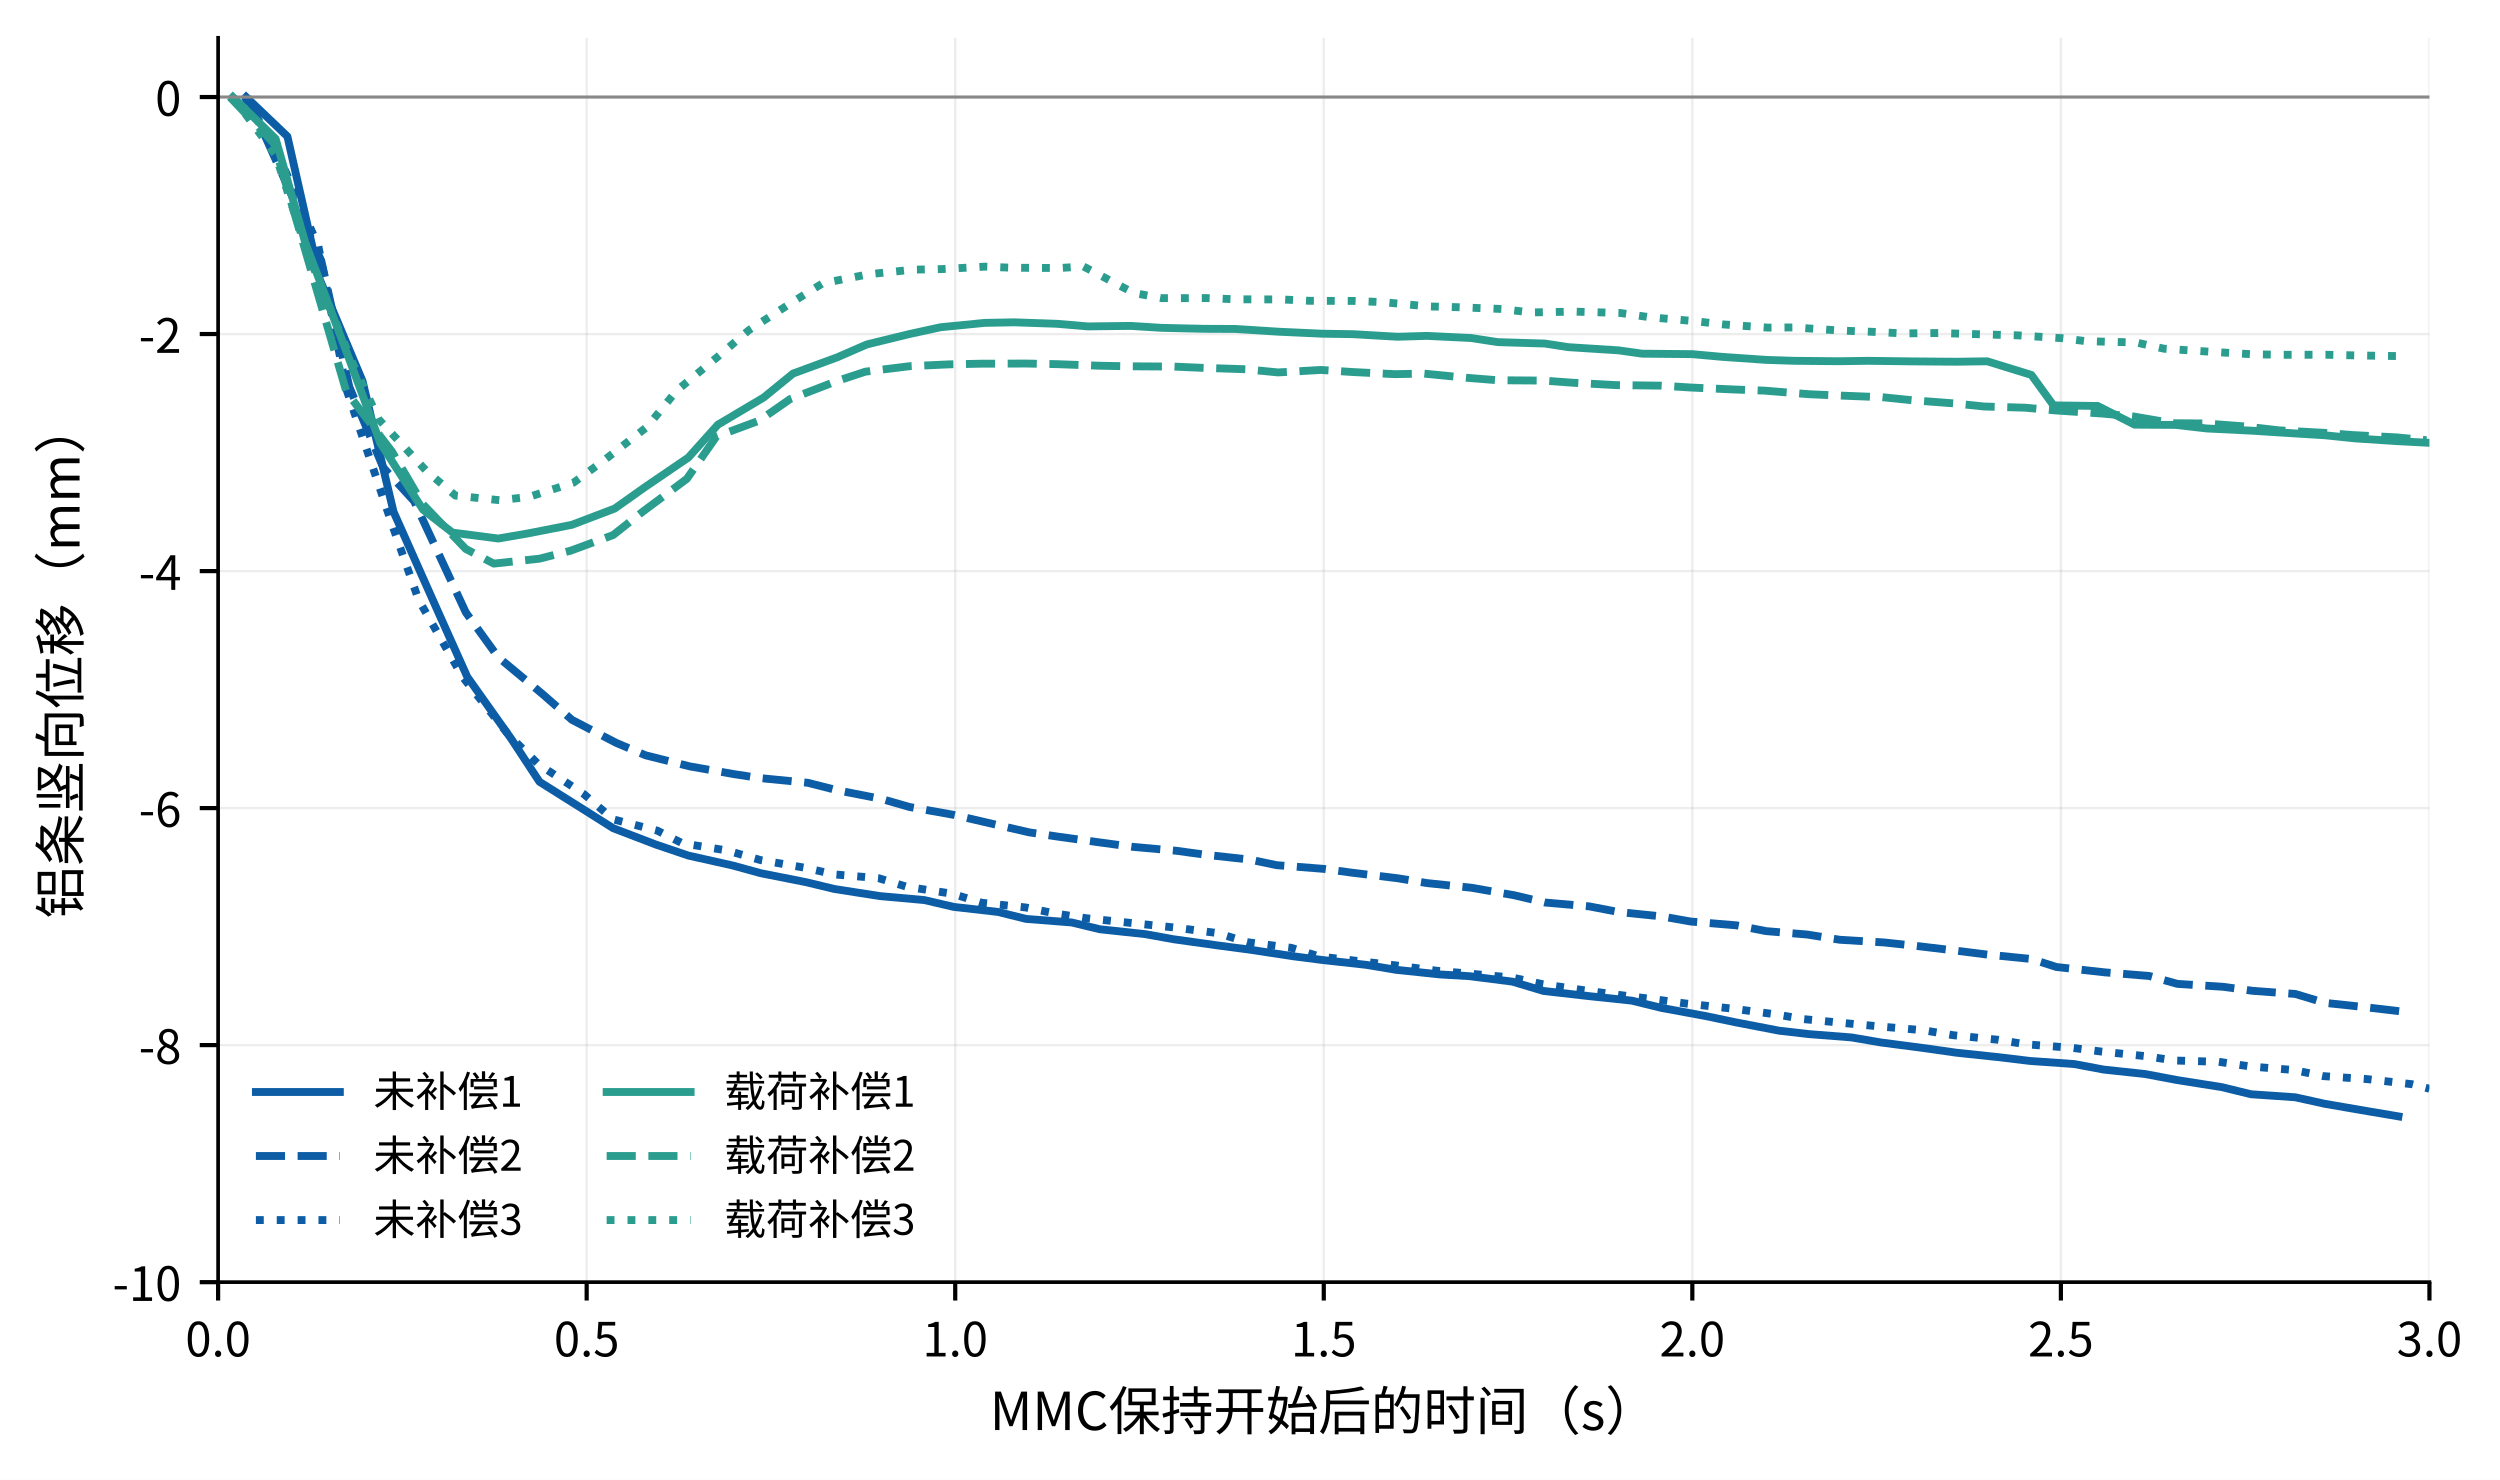
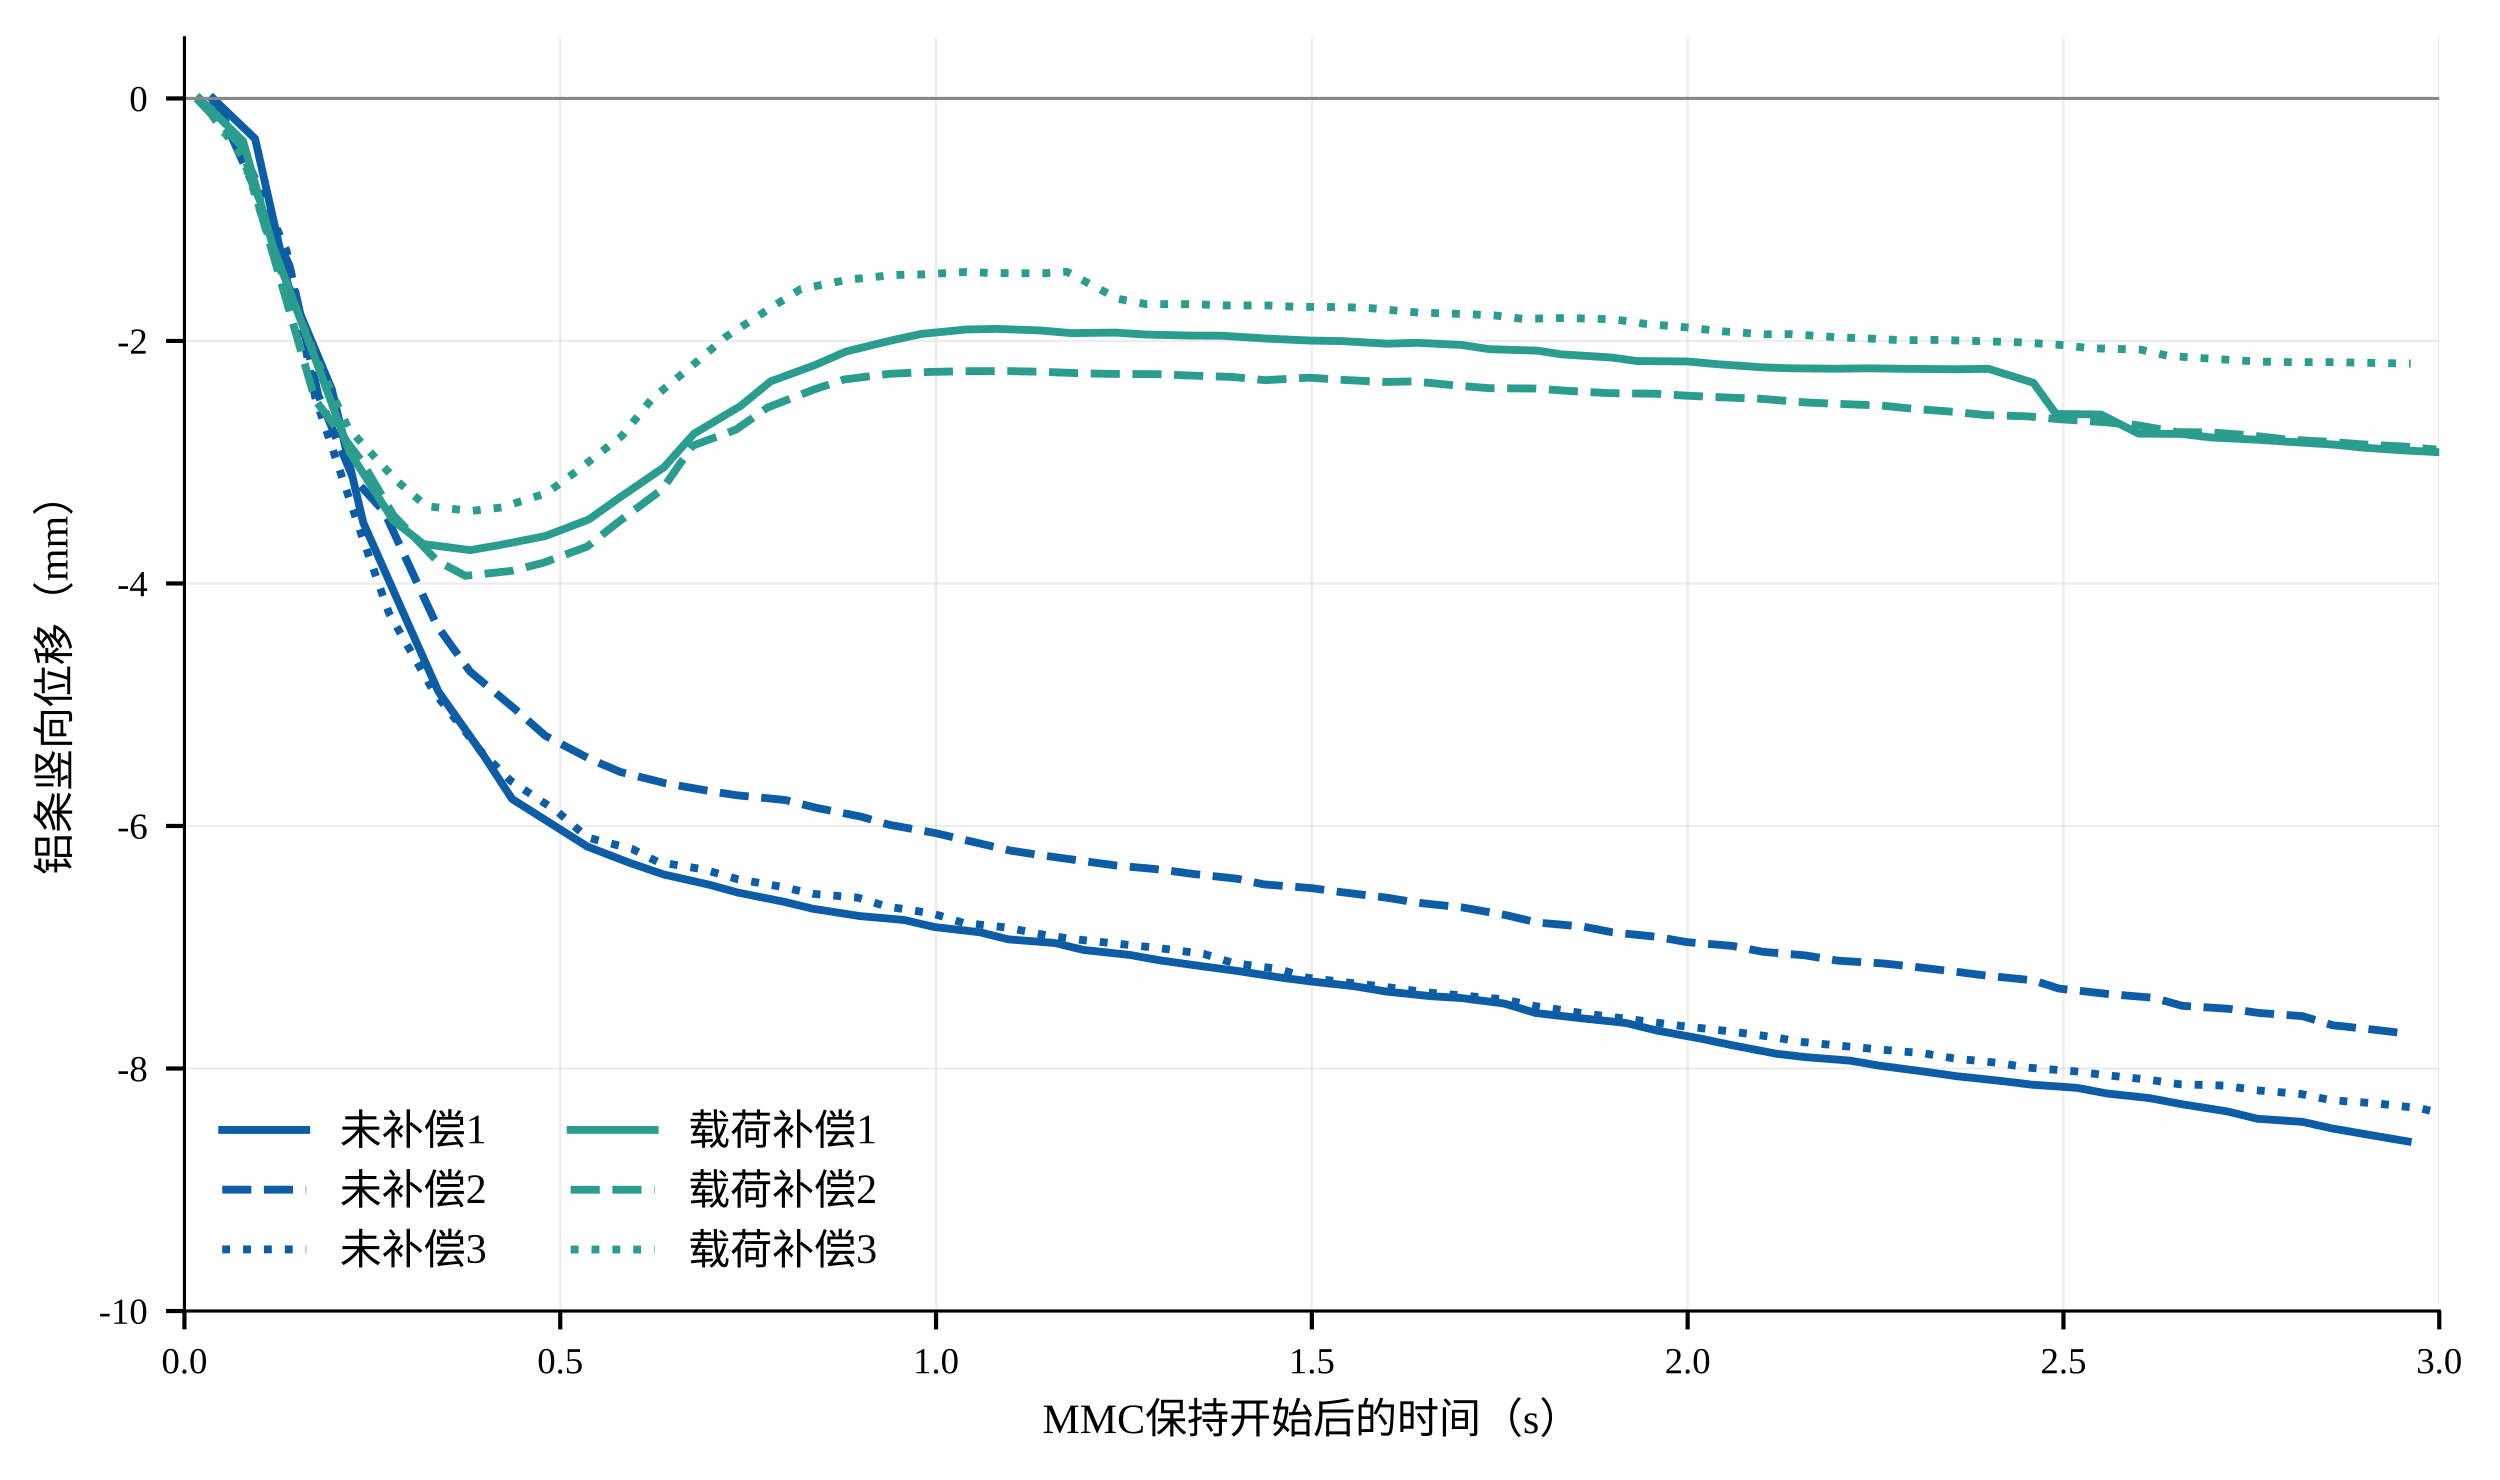
<svg xmlns="http://www.w3.org/2000/svg" xmlns:xlink="http://www.w3.org/1999/xlink" width="476.4pt" height="282pt" viewBox="0 0 476.4 282" version="1.1">
  <defs>
    <style type="text/css">*{stroke-linejoin: round; stroke-linecap: butt}</style>
  </defs>
  <g id="figure_1">
    <g id="patch_1">
      <path d="M 0 282  L 476.4 282  L 476.4 0  L 0 0  z " style="fill: #ffffff" />
    </g>
    <g id="axes_1">
      <g id="patch_2">
-         <path d="M 41.563 244.325  L 462.954 244.325  L 462.954 7.2  L 41.563 7.2  z " style="fill: #ffffff" />
+         <path d="M 35.146 249.827  L 464.825 249.827  L 464.825 7.2  L 35.146 7.2  z " style="fill: #ffffff" />
      </g>
      <g id="matplotlib.axis_1">
        <g id="xtick_1">
          <g id="line2d_1">
-             <path d="M 41.563 244.325  L 41.563 7.2  " clip-path="url(#p678fc7c399)" style="fill: none; stroke: #b0b0b0; stroke-opacity: 0.22; stroke-width: 0.45; stroke-linecap: square" />
+             <path d="M 35.146 249.827  L 35.146 7.2  " clip-path="url(#p9573240401)" style="fill: none; stroke: #b0b0b0; stroke-opacity: 0.22; stroke-width: 0.45; stroke-linecap: square" />
          </g>
          <g id="line2d_2">
            <defs>
-               <path id="m0cac6493a2" d="M 0 0  L 0 3.5  " style="stroke: #000000; stroke-width: 0.8" />
+               <path id="m68b092fdff" d="M 0 0  L 0 3.5  " style="stroke: #000000; stroke-width: 0.8" />
            </defs>
            <g>
-               <use xlink:href="#m0cac6493a2" x="41.563" y="244.325" style="stroke: #000000; stroke-width: 0.8" />
+               <use xlink:href="#m68b092fdff" x="35.146" y="249.827" style="stroke: #000000; stroke-width: 0.8" />
            </g>
          </g>
          <g id="text_1">
-             <text style="font-size: 9px; font-family: 'Noto Sans CJK JP'; text-anchor: middle" x="41.563" y="258.488" transform="rotate(-0 41.56328 258.488)">0.0</text>
+             <text style="font-size: 7px; font-family: 'Times New Roman', 'Noto Sans CJK JP'; text-anchor: middle" x="35.146" y="261.687" transform="rotate(-0 35.14578 261.6872)">0.0</text>
          </g>
        </g>
        <g id="xtick_2">
          <g id="line2d_3">
-             <path d="M 111.795 244.325  L 111.795 7.2  " clip-path="url(#p678fc7c399)" style="fill: none; stroke: #b0b0b0; stroke-opacity: 0.22; stroke-width: 0.45; stroke-linecap: square" />
+             <path d="M 106.759 249.827  L 106.759 7.2  " clip-path="url(#p9573240401)" style="fill: none; stroke: #b0b0b0; stroke-opacity: 0.22; stroke-width: 0.45; stroke-linecap: square" />
          </g>
          <g id="line2d_4">
            <g>
-               <use xlink:href="#m0cac6493a2" x="111.795" y="244.325" style="stroke: #000000; stroke-width: 0.8" />
+               <use xlink:href="#m68b092fdff" x="106.759" y="249.827" style="stroke: #000000; stroke-width: 0.8" />
            </g>
          </g>
          <g id="text_2">
-             <text style="font-size: 9px; font-family: 'Noto Sans CJK JP'; text-anchor: middle" x="111.795" y="258.488" transform="rotate(-0 111.795 258.488)">0.5</text>
+             <text style="font-size: 7px; font-family: 'Times New Roman', 'Noto Sans CJK JP'; text-anchor: middle" x="106.759" y="261.687" transform="rotate(-0 106.7589 261.6872)">0.5</text>
          </g>
        </g>
        <g id="xtick_3">
          <g id="line2d_5">
-             <path d="M 182.027 244.325  L 182.027 7.2  " clip-path="url(#p678fc7c399)" style="fill: none; stroke: #b0b0b0; stroke-opacity: 0.22; stroke-width: 0.45; stroke-linecap: square" />
+             <path d="M 178.372 249.827  L 178.372 7.2  " clip-path="url(#p9573240401)" style="fill: none; stroke: #b0b0b0; stroke-opacity: 0.22; stroke-width: 0.45; stroke-linecap: square" />
          </g>
          <g id="line2d_6">
            <g>
-               <use xlink:href="#m0cac6493a2" x="182.027" y="244.325" style="stroke: #000000; stroke-width: 0.8" />
+               <use xlink:href="#m68b092fdff" x="178.372" y="249.827" style="stroke: #000000; stroke-width: 0.8" />
            </g>
          </g>
          <g id="text_3">
-             <text style="font-size: 9px; font-family: 'Noto Sans CJK JP'; text-anchor: middle" x="182.027" y="258.488" transform="rotate(-0 182.0267 258.488)">1.0</text>
+             <text style="font-size: 7px; font-family: 'Times New Roman', 'Noto Sans CJK JP'; text-anchor: middle" x="178.372" y="261.687" transform="rotate(-0 178.372 261.6872)">1.0</text>
          </g>
        </g>
        <g id="xtick_4">
          <g id="line2d_7">
-             <path d="M 252.258 244.325  L 252.258 7.2  " clip-path="url(#p678fc7c399)" style="fill: none; stroke: #b0b0b0; stroke-opacity: 0.22; stroke-width: 0.45; stroke-linecap: square" />
+             <path d="M 249.985 249.827  L 249.985 7.2  " clip-path="url(#p9573240401)" style="fill: none; stroke: #b0b0b0; stroke-opacity: 0.22; stroke-width: 0.45; stroke-linecap: square" />
          </g>
          <g id="line2d_8">
            <g>
-               <use xlink:href="#m0cac6493a2" x="252.258" y="244.325" style="stroke: #000000; stroke-width: 0.8" />
+               <use xlink:href="#m68b092fdff" x="249.985" y="249.827" style="stroke: #000000; stroke-width: 0.8" />
            </g>
          </g>
          <g id="text_4">
-             <text style="font-size: 9px; font-family: 'Noto Sans CJK JP'; text-anchor: middle" x="252.258" y="258.488" transform="rotate(-0 252.2585 258.488)">1.5</text>
+             <text style="font-size: 7px; font-family: 'Times New Roman', 'Noto Sans CJK JP'; text-anchor: middle" x="249.985" y="261.687" transform="rotate(-0 249.9852 261.6872)">1.5</text>
          </g>
        </g>
        <g id="xtick_5">
          <g id="line2d_9">
-             <path d="M 322.49 244.325  L 322.49 7.2  " clip-path="url(#p678fc7c399)" style="fill: none; stroke: #b0b0b0; stroke-opacity: 0.22; stroke-width: 0.45; stroke-linecap: square" />
+             <path d="M 321.598 249.827  L 321.598 7.2  " clip-path="url(#p9573240401)" style="fill: none; stroke: #b0b0b0; stroke-opacity: 0.22; stroke-width: 0.45; stroke-linecap: square" />
          </g>
          <g id="line2d_10">
            <g>
-               <use xlink:href="#m0cac6493a2" x="322.49" y="244.325" style="stroke: #000000; stroke-width: 0.8" />
+               <use xlink:href="#m68b092fdff" x="321.598" y="249.827" style="stroke: #000000; stroke-width: 0.8" />
            </g>
          </g>
          <g id="text_5">
-             <text style="font-size: 9px; font-family: 'Noto Sans CJK JP'; text-anchor: middle" x="322.49" y="258.488" transform="rotate(-0 322.4902 258.488)">2.0</text>
+             <text style="font-size: 7px; font-family: 'Times New Roman', 'Noto Sans CJK JP'; text-anchor: middle" x="321.598" y="261.687" transform="rotate(-0 321.5983 261.6872)">2.0</text>
          </g>
        </g>
        <g id="xtick_6">
          <g id="line2d_11">
-             <path d="M 392.722 244.325  L 392.722 7.2  " clip-path="url(#p678fc7c399)" style="fill: none; stroke: #b0b0b0; stroke-opacity: 0.22; stroke-width: 0.45; stroke-linecap: square" />
+             <path d="M 393.211 249.827  L 393.211 7.2  " clip-path="url(#p9573240401)" style="fill: none; stroke: #b0b0b0; stroke-opacity: 0.22; stroke-width: 0.45; stroke-linecap: square" />
          </g>
          <g id="line2d_12">
            <g>
-               <use xlink:href="#m0cac6493a2" x="392.722" y="244.325" style="stroke: #000000; stroke-width: 0.8" />
+               <use xlink:href="#m68b092fdff" x="393.211" y="249.827" style="stroke: #000000; stroke-width: 0.8" />
            </g>
          </g>
          <g id="text_6">
-             <text style="font-size: 9px; font-family: 'Noto Sans CJK JP'; text-anchor: middle" x="392.722" y="258.488" transform="rotate(-0 392.7219 258.488)">2.5</text>
+             <text style="font-size: 7px; font-family: 'Times New Roman', 'Noto Sans CJK JP'; text-anchor: middle" x="393.211" y="261.687" transform="rotate(-0 393.2114 261.6872)">2.5</text>
          </g>
        </g>
        <g id="xtick_7">
          <g id="line2d_13">
-             <path d="M 462.954 244.325  L 462.954 7.2  " clip-path="url(#p678fc7c399)" style="fill: none; stroke: #b0b0b0; stroke-opacity: 0.22; stroke-width: 0.45; stroke-linecap: square" />
+             <path d="M 464.825 249.827  L 464.825 7.2  " clip-path="url(#p9573240401)" style="fill: none; stroke: #b0b0b0; stroke-opacity: 0.22; stroke-width: 0.45; stroke-linecap: square" />
          </g>
          <g id="line2d_14">
            <g>
-               <use xlink:href="#m0cac6493a2" x="462.954" y="244.325" style="stroke: #000000; stroke-width: 0.8" />
+               <use xlink:href="#m68b092fdff" x="464.825" y="249.827" style="stroke: #000000; stroke-width: 0.8" />
            </g>
          </g>
          <g id="text_7">
-             <text style="font-size: 9px; font-family: 'Noto Sans CJK JP'; text-anchor: middle" x="462.954" y="258.488" transform="rotate(-0 462.9537 258.488)">3.0</text>
+             <text style="font-size: 7px; font-family: 'Times New Roman', 'Noto Sans CJK JP'; text-anchor: middle" x="464.825" y="261.687" transform="rotate(-0 464.8245 261.6872)">3.0</text>
          </g>
        </g>
        <g id="text_8">
-           <text style="font-size: 10px; font-family: 'Noto Sans CJK JP'; text-anchor: middle" x="252.258" y="272.509" transform="rotate(-0 252.2585 272.5089)">MMC保持开始后的时间（s）</text>
+           <text style="font-size: 8px; font-family: 'Times New Roman', 'Noto Sans CJK JP'; text-anchor: middle" x="249.985" y="273.088" transform="rotate(-0 249.9852 273.0883)">MMC保持开始后的时间（s）</text>
        </g>
      </g>
      <g id="matplotlib.axis_2">
        <g id="ytick_1">
          <g id="line2d_15">
-             <path d="M 41.563 244.325  L 462.954 244.325  " clip-path="url(#p678fc7c399)" style="fill: none; stroke: #b0b0b0; stroke-opacity: 0.22; stroke-width: 0.45; stroke-linecap: square" />
+             <path d="M 35.146 249.827  L 464.825 249.827  " clip-path="url(#p9573240401)" style="fill: none; stroke: #b0b0b0; stroke-opacity: 0.22; stroke-width: 0.45; stroke-linecap: square" />
          </g>
          <g id="line2d_16">
            <defs>
-               <path id="mdfb0f45da5" d="M 0 0  L -3.5 0  " style="stroke: #000000; stroke-width: 0.8" />
+               <path id="md20b800d5e" d="M 0 0  L -3.5 0  " style="stroke: #000000; stroke-width: 0.8" />
            </defs>
            <g>
-               <use xlink:href="#mdfb0f45da5" x="41.563" y="244.325" style="stroke: #000000; stroke-width: 0.8" />
+               <use xlink:href="#md20b800d5e" x="35.146" y="249.827" style="stroke: #000000; stroke-width: 0.8" />
            </g>
          </g>
          <g id="text_9">
-             <text style="font-size: 9px; font-family: 'Noto Sans CJK JP'; text-anchor: end" x="34.563" y="247.906" transform="rotate(-0 34.56328 247.9062)">-10</text>
+             <text style="font-size: 7px; font-family: 'Times New Roman', 'Noto Sans CJK JP'; text-anchor: end" x="28.146" y="252.257" transform="rotate(-0 28.14578 252.2569)">-10</text>
          </g>
        </g>
        <g id="ytick_2">
          <g id="line2d_17">
-             <path d="M 41.563 199.158  L 462.954 199.158  " clip-path="url(#p678fc7c399)" style="fill: none; stroke: #b0b0b0; stroke-opacity: 0.22; stroke-width: 0.45; stroke-linecap: square" />
+             <path d="M 35.146 203.612  L 464.825 203.612  " clip-path="url(#p9573240401)" style="fill: none; stroke: #b0b0b0; stroke-opacity: 0.22; stroke-width: 0.45; stroke-linecap: square" />
          </g>
          <g id="line2d_18">
            <g>
-               <use xlink:href="#mdfb0f45da5" x="41.563" y="199.158" style="stroke: #000000; stroke-width: 0.8" />
+               <use xlink:href="#md20b800d5e" x="35.146" y="203.612" style="stroke: #000000; stroke-width: 0.8" />
            </g>
          </g>
          <g id="text_10">
-             <text style="font-size: 9px; font-family: 'Noto Sans CJK JP'; text-anchor: end" x="34.563" y="202.74" transform="rotate(-0 34.56328 202.7397)">-8</text>
+             <text style="font-size: 7px; font-family: 'Times New Roman', 'Noto Sans CJK JP'; text-anchor: end" x="28.146" y="206.042" transform="rotate(-0 28.14578 206.0423)">-8</text>
          </g>
        </g>
        <g id="ytick_3">
          <g id="line2d_19">
-             <path d="M 41.563 153.991  L 462.954 153.991  " clip-path="url(#p678fc7c399)" style="fill: none; stroke: #b0b0b0; stroke-opacity: 0.22; stroke-width: 0.45; stroke-linecap: square" />
+             <path d="M 35.146 157.397  L 464.825 157.397  " clip-path="url(#p9573240401)" style="fill: none; stroke: #b0b0b0; stroke-opacity: 0.22; stroke-width: 0.45; stroke-linecap: square" />
          </g>
          <g id="line2d_20">
            <g>
-               <use xlink:href="#mdfb0f45da5" x="41.563" y="153.991" style="stroke: #000000; stroke-width: 0.8" />
+               <use xlink:href="#md20b800d5e" x="35.146" y="157.397" style="stroke: #000000; stroke-width: 0.8" />
            </g>
          </g>
          <g id="text_11">
-             <text style="font-size: 9px; font-family: 'Noto Sans CJK JP'; text-anchor: end" x="34.563" y="157.573" transform="rotate(-0 34.56328 157.5731)">-6</text>
+             <text style="font-size: 7px; font-family: 'Times New Roman', 'Noto Sans CJK JP'; text-anchor: end" x="28.146" y="159.828" transform="rotate(-0 28.14578 159.8277)">-6</text>
          </g>
        </g>
        <g id="ytick_4">
          <g id="line2d_21">
-             <path d="M 41.563 108.825  L 462.954 108.825  " clip-path="url(#p678fc7c399)" style="fill: none; stroke: #b0b0b0; stroke-opacity: 0.22; stroke-width: 0.45; stroke-linecap: square" />
+             <path d="M 35.146 111.183  L 464.825 111.183  " clip-path="url(#p9573240401)" style="fill: none; stroke: #b0b0b0; stroke-opacity: 0.22; stroke-width: 0.45; stroke-linecap: square" />
          </g>
          <g id="line2d_22">
            <g>
-               <use xlink:href="#mdfb0f45da5" x="41.563" y="108.825" style="stroke: #000000; stroke-width: 0.8" />
+               <use xlink:href="#md20b800d5e" x="35.146" y="111.183" style="stroke: #000000; stroke-width: 0.8" />
            </g>
          </g>
          <g id="text_12">
-             <text style="font-size: 9px; font-family: 'Noto Sans CJK JP'; text-anchor: end" x="34.563" y="112.407" transform="rotate(-0 34.56328 112.4065)">-4</text>
+             <text style="font-size: 7px; font-family: 'Times New Roman', 'Noto Sans CJK JP'; text-anchor: end" x="28.146" y="113.613" transform="rotate(-0 28.14578 113.6131)">-4</text>
          </g>
        </g>
        <g id="ytick_5">
          <g id="line2d_23">
-             <path d="M 41.563 63.658  L 462.954 63.658  " clip-path="url(#p678fc7c399)" style="fill: none; stroke: #b0b0b0; stroke-opacity: 0.22; stroke-width: 0.45; stroke-linecap: square" />
+             <path d="M 35.146 64.968  L 464.825 64.968  " clip-path="url(#p9573240401)" style="fill: none; stroke: #b0b0b0; stroke-opacity: 0.22; stroke-width: 0.45; stroke-linecap: square" />
          </g>
          <g id="line2d_24">
            <g>
-               <use xlink:href="#mdfb0f45da5" x="41.563" y="63.658" style="stroke: #000000; stroke-width: 0.8" />
+               <use xlink:href="#md20b800d5e" x="35.146" y="64.968" style="stroke: #000000; stroke-width: 0.8" />
            </g>
          </g>
          <g id="text_13">
-             <text style="font-size: 9px; font-family: 'Noto Sans CJK JP'; text-anchor: end" x="34.563" y="67.24" transform="rotate(-0 34.56328 67.23994)">-2</text>
+             <text style="font-size: 7px; font-family: 'Times New Roman', 'Noto Sans CJK JP'; text-anchor: end" x="28.146" y="67.399" transform="rotate(-0 28.14578 67.39854)">-2</text>
          </g>
        </g>
        <g id="ytick_6">
          <g id="line2d_25">
-             <path d="M 41.563 18.492  L 462.954 18.492  " clip-path="url(#p678fc7c399)" style="fill: none; stroke: #b0b0b0; stroke-opacity: 0.22; stroke-width: 0.45; stroke-linecap: square" />
+             <path d="M 35.146 18.754  L 464.825 18.754  " clip-path="url(#p9573240401)" style="fill: none; stroke: #b0b0b0; stroke-opacity: 0.22; stroke-width: 0.45; stroke-linecap: square" />
          </g>
          <g id="line2d_26">
            <g>
-               <use xlink:href="#mdfb0f45da5" x="41.563" y="18.492" style="stroke: #000000; stroke-width: 0.8" />
+               <use xlink:href="#md20b800d5e" x="35.146" y="18.754" style="stroke: #000000; stroke-width: 0.8" />
            </g>
          </g>
          <g id="text_14">
-             <text style="font-size: 9px; font-family: 'Noto Sans CJK JP'; text-anchor: end" x="34.563" y="22.073" transform="rotate(-0 34.56328 22.07336)">0</text>
+             <text style="font-size: 7px; font-family: 'Times New Roman', 'Noto Sans CJK JP'; text-anchor: end" x="28.146" y="21.184" transform="rotate(-0 28.14578 21.18396)">0</text>
          </g>
        </g>
        <g id="text_15">
-           <text style="font-size: 10px; font-family: 'Noto Sans CJK JP'; text-anchor: middle" x="15.159" y="125.762" transform="rotate(-90 15.15938 125.7623)">铝条竖向位移（mm）</text>
+           <text style="font-size: 8px; font-family: 'Times New Roman', 'Noto Sans CJK JP'; text-anchor: middle" x="13.104" y="128.513" transform="rotate(-90 13.10375 128.5133)">铝条竖向位移（mm）</text>
        </g>
      </g>
      <g id="line2d_27">
-         <path d="M 46.901 18.492  L 54.767 25.998  L 60.947 53.28  L 69.094 72.643  L 74.994 97.528  L 83.421 116.449  L 89.04 128.979  L 97.468 140.856  L 102.805 148.979  L 111.233 154.28  L 116.852 157.829  L 124.999 160.946  L 131.179 163.04  L 139.607 164.926  L 144.944 166.393  L 153.653 168.119  L 158.991 169.407  L 167.699 170.763  L 176.127 171.515  L 181.746 172.82  L 190.174 173.78  L 195.511 175.105  L 204.22 175.788  L 209.558 177.076  L 218.266 178.014  L 223.604 178.98  L 232.313 180.2  L 237.931 180.936  L 246.359 182.218  L 251.978 182.937  L 260.405 183.867  L 266.024 184.808  L 274.452 185.692  L 280.07 186.025  L 288.217 187.064  L 294.117 188.834  L 302.544 189.794  L 310.972 190.686  L 316.591 192.065  L 325.019 193.615  L 330.637 194.794  L 339.065 196.415  L 344.683 197.058  L 352.83 197.695  L 358.449 198.654  L 367.158 199.799  L 372.776 200.6  L 380.642 201.432  L 386.822 202.173  L 395.25 202.763  L 400.869 203.817  L 408.735 204.663  L 414.915 205.826  L 423.343 207.156  L 428.962 208.523  L 437.389 209.099  L 443.008 210.34  L 451.155 211.745  L 457.054 212.738  " clip-path="url(#p678fc7c399)" style="fill: none; stroke: #0c5da5; stroke-width: 1.5; stroke-linecap: square" />
+         <path d="M 40.588 18.754  L 48.609 26.434  L 54.911 54.349  L 63.218 74.161  L 69.234 99.624  L 77.827 118.984  L 83.556 131.805  L 92.15 143.957  L 97.592 152.268  L 106.186 157.693  L 111.915 161.324  L 120.222 164.513  L 126.524 166.656  L 135.118 168.586  L 140.56 170.087  L 149.44 171.853  L 154.883 173.171  L 163.763 174.559  L 172.357 175.327  L 178.086 176.663  L 186.679 177.645  L 192.122 179.001  L 201.002 179.7  L 206.444 181.017  L 215.324 181.978  L 220.767 182.966  L 229.647 184.214  L 235.376 184.967  L 243.97 186.279  L 249.699 187.015  L 258.292 187.966  L 264.021 188.929  L 272.615 189.833  L 278.344 190.174  L 286.651 191.238  L 292.667 193.048  L 301.26 194.031  L 309.854 194.944  L 315.583 196.355  L 324.176 197.941  L 329.905 199.147  L 338.499 200.805  L 344.228 201.463  L 352.535 202.115  L 358.264 203.097  L 367.144 204.268  L 372.873 205.088  L 380.894 205.939  L 387.196 206.697  L 395.789 207.301  L 401.519 208.379  L 409.539 209.244  L 415.841 210.434  L 424.435 211.795  L 430.164 213.194  L 438.757 213.784  L 444.486 215.053  L 452.794 216.491  L 458.809 217.507  " clip-path="url(#p9573240401)" style="fill: none; stroke: #0c5da5; stroke-width: 1.5; stroke-linecap: square" />
      </g>
      <g id="line2d_28">
-         <path d="M 47.182 18.492  L 52.8 31.04  L 61.228 49.699  L 66.566 73.733  L 73.027 89.092  L 78.927 95.518  L 88.759 116.689  L 94.939 125.238  L 103.367 132.249  L 108.986 137.176  L 117.414 141.558  L 123.032 143.933  L 131.46 146.047  L 139.888 147.52  L 144.663 148.256  L 153.934 149.169  L 159.553 150.595  L 167.98 152.248  L 173.318 153.782  L 181.746 155.281  L 187.645 156.655  L 196.073 158.604  L 201.692 159.443  L 210.119 160.606  L 215.738 161.363  L 224.166 162.123  L 229.784 162.892  L 238.212 163.809  L 243.269 164.867  L 252.258 165.574  L 257.596 166.296  L 266.305 167.354  L 271.923 168.279  L 280.351 169.164  L 288.498 170.59  L 294.398 171.982  L 302.825 172.714  L 308.444 173.797  L 316.591 174.624  L 322.209 175.611  L 330.918 176.335  L 336.537 177.432  L 344.403 178.086  L 350.583 179.08  L 359.011 179.592  L 364.629 180.189  L 372.776 181.165  L 378.676 181.905  L 387.103 182.743  L 391.879 184.274  L 401.15 185.299  L 409.578 185.987  L 414.915 187.486  L 423.624 188.042  L 429.242 188.81  L 437.389 189.408  L 443.008 191.102  L 450.593 191.915  L 457.335 192.712  " clip-path="url(#p678fc7c399)" style="fill: none; stroke-dasharray: 5.55,2.4; stroke-dashoffset: 0; stroke: #0c5da5; stroke-width: 1.5" />
+         <path d="M 40.875 18.754  L 46.604 31.593  L 55.197 50.685  L 60.64 75.276  L 67.228 90.992  L 73.244 97.567  L 83.27 119.229  L 89.572 127.977  L 98.165 135.15  L 103.894 140.192  L 112.488 144.676  L 118.217 147.105  L 126.811 149.269  L 135.404 150.776  L 140.274 151.529  L 149.727 152.463  L 155.456 153.922  L 164.049 155.613  L 169.492 157.183  L 178.086 158.717  L 184.101 160.123  L 192.695 162.117  L 198.424 162.975  L 207.017 164.165  L 212.746 164.941  L 221.34 165.718  L 227.069 166.505  L 235.663 167.443  L 240.819 168.526  L 249.985 169.249  L 255.428 169.987  L 264.308 171.07  L 270.037 172.016  L 278.63 172.922  L 286.938 174.382  L 292.953 175.806  L 301.547 176.555  L 307.276 177.663  L 315.583 178.508  L 321.312 179.518  L 330.192 180.26  L 335.921 181.382  L 343.942 182.051  L 350.244 183.068  L 358.837 183.592  L 364.566 184.203  L 372.873 185.201  L 378.889 185.959  L 387.482 186.817  L 392.352 188.383  L 401.805 189.431  L 410.399 190.135  L 415.841 191.669  L 424.721 192.239  L 430.45 193.024  L 438.757 193.635  L 444.486 195.369  L 452.221 196.201  L 459.095 197.017  " clip-path="url(#p9573240401)" style="fill: none; stroke-dasharray: 5.55,2.4; stroke-dashoffset: 0; stroke: #0c5da5; stroke-width: 1.5" />
      </g>
      <g id="line2d_29">
-         <path d="M 46.62 18.492  L 52.239 27.716  L 60.666 46.902  L 66.004 74.152  L 74.713 99.949  L 79.769 114.302  L 88.197 129.062  L 96.906 140.024  L 102.524 145.57  L 111.233 151.302  L 116.852 156.141  L 125.28 158.293  L 130.055 160.712  L 138.483 162.054  L 144.944 163.902  L 153.372 165.356  L 158.991 166.627  L 167.419 167.345  L 172.756 168.974  L 181.465 170.315  L 187.083 172.032  L 195.511 172.934  L 201.13 174.08  L 207.029 174.983  L 217.985 176.136  L 223.604 176.723  L 232.032 177.81  L 237.65 179.54  L 246.078 180.625  L 251.416 182.265  L 259.843 183.254  L 265.743 183.935  L 273.89 184.999  L 279.789 185.513  L 288.217 186.293  L 293.836 187.522  L 302.263 188.763  L 307.32 189.444  L 316.31 190.561  L 321.086 191.211  L 330.356 192.232  L 338.503 193.313  L 343.56 194.189  L 352.268 195.039  L 358.449 195.622  L 366.596 196.331  L 372.214 197.271  L 380.642 198.13  L 385.98 198.994  L 394.969 199.689  L 400.307 200.369  L 408.735 201.249  L 414.353 202.09  L 422.781 202.335  L 428.681 203.212  L 437.108 203.904  L 442.727 205.066  L 451.155 205.644  L 459.583 206.602  L 462.954 207.475  " clip-path="url(#p678fc7c399)" style="fill: none; stroke-dasharray: 1.5,2.475; stroke-dashoffset: 0; stroke: #0c5da5; stroke-width: 1.5" />
+         <path d="M 40.302 18.754  L 46.031 28.192  L 54.625 47.823  L 60.067 75.705  L 68.947 102.101  L 74.103 116.787  L 82.697 131.89  L 91.577 143.106  L 97.306 148.78  L 106.186 154.645  L 111.915 159.597  L 120.509 161.799  L 125.378 164.274  L 133.972 165.647  L 140.56 167.537  L 149.154 169.026  L 154.883 170.326  L 163.476 171.061  L 168.919 172.728  L 177.799 174.1  L 183.528 175.857  L 192.122 176.78  L 197.851 177.952  L 203.866 178.876  L 215.038 180.055  L 220.767 180.657  L 229.361 181.768  L 235.09 183.539  L 243.683 184.649  L 249.126 186.327  L 257.719 187.339  L 263.735 188.036  L 272.042 189.125  L 278.057 189.651  L 286.651 190.448  L 292.38 191.706  L 300.974 192.976  L 306.13 193.673  L 315.296 194.816  L 320.166 195.481  L 329.619 196.526  L 337.926 197.631  L 343.082 198.528  L 351.962 199.397  L 358.264 199.994  L 366.571 200.72  L 372.3 201.682  L 380.894 202.56  L 386.337 203.444  L 395.503 204.156  L 400.946 204.851  L 409.539 205.751  L 415.268 206.612  L 423.862 206.863  L 429.877 207.76  L 438.471 208.469  L 444.2 209.657  L 452.794 210.248  L 461.387 211.229  L 464.825 212.122  " clip-path="url(#p9573240401)" style="fill: none; stroke-dasharray: 1.5,2.475; stroke-dashoffset: 0; stroke: #0c5da5; stroke-width: 1.5" />
      </g>
      <g id="line2d_30">
-         <path d="M 44.373 18.492  L 52.519 26.443  L 58.138 46.133  L 66.566 68.487  L 72.465 84.414  L 80.612 97.132  L 86.231 101.494  L 94.939 102.622  L 100.558 101.657  L 108.986 100.005  L 117.133 96.911  L 122.751 92.929  L 131.179 87.182  L 136.798 80.924  L 145.506 75.761  L 151.125 71.183  L 159.553 68.089  L 165.171 65.642  L 173.318 63.651  L 179.217 62.361  L 187.645 61.526  L 193.264 61.421  L 201.411 61.701  L 207.31 62.201  L 215.457 62.104  L 221.357 62.474  L 229.503 62.659  L 235.403 62.685  L 243.831 63.22  L 251.978 63.592  L 257.877 63.682  L 266.305 64.173  L 271.923 64.006  L 280.351 64.415  L 285.408 65.195  L 294.398 65.468  L 298.892 66.156  L 308.444 66.764  L 312.939 67.399  L 322.49 67.488  L 328.109 67.997  L 336.537 68.579  L 341.874 68.756  L 350.302 68.835  L 355.921 68.758  L 364.629 68.868  L 372.776 68.932  L 378.676 68.847  L 387.103 71.449  L 391.317 77.251  L 399.745 77.361  L 406.768 80.923  L 414.634 80.973  L 420.534 81.651  L 429.242 82.077  L 434.58 82.424  L 443.008 82.943  L 448.907 83.55  L 456.773 84.062  L 462.673 84.372  " clip-path="url(#p678fc7c399)" style="fill: none; stroke: #2a9d8f; stroke-width: 1.5; stroke-linecap: square" />
+         <path d="M 38.01 18.754  L 46.317 26.889  L 52.046 47.036  L 60.64 69.909  L 66.656 86.206  L 74.963 99.219  L 80.692 103.682  L 89.572 104.836  L 95.301 103.848  L 103.894 102.158  L 112.202 98.992  L 117.931 94.918  L 126.524 89.037  L 132.253 82.635  L 141.133 77.352  L 146.862 72.668  L 155.456 69.502  L 161.185 66.998  L 169.492 64.961  L 175.508 63.641  L 184.101 62.786  L 189.83 62.679  L 198.137 62.965  L 204.153 63.478  L 212.46 63.378  L 218.475 63.756  L 226.782 63.946  L 232.798 63.973  L 241.392 64.52  L 249.699 64.901  L 255.714 64.992  L 264.308 65.495  L 270.037 65.324  L 278.63 65.743  L 283.787 66.54  L 292.953 66.82  L 297.536 67.524  L 307.276 68.146  L 311.859 68.796  L 321.598 68.887  L 327.327 69.408  L 335.921 70.003  L 341.363 70.184  L 349.957 70.265  L 355.686 70.187  L 364.566 70.299  L 372.873 70.365  L 378.889 70.277  L 387.482 72.94  L 391.779 78.876  L 400.373 78.989  L 407.534 82.633  L 415.555 82.685  L 421.57 83.378  L 430.45 83.814  L 435.893 84.169  L 444.486 84.701  L 450.502 85.321  L 458.523 85.845  L 464.538 86.163  " clip-path="url(#p9573240401)" style="fill: none; stroke: #2a9d8f; stroke-width: 1.5; stroke-linecap: square" />
      </g>
      <g id="line2d_31">
-         <path d="M 43.811 18.492  L 52.239 27.38  L 57.857 46.622  L 66.004 74.67  L 74.713 86.076  L 80.612 96.112  L 88.759 104.611  L 94.097 107.403  L 102.805 106.464  L 108.705 104.953  L 116.852 101.949  L 122.47 97.512  L 130.898 91.236  L 136.517 83.178  L 144.663 80.157  L 150.563 76.045  L 159.272 72.685  L 164.89 70.829  L 173.318 69.783  L 180.903 69.43  L 187.083 69.303  L 195.511 69.277  L 201.411 69.393  L 209.558 69.696  L 215.176 69.801  L 223.604 69.857  L 228.661 70.077  L 237.369 70.362  L 243.55 70.972  L 251.697 70.496  L 257.596 70.884  L 265.743 71.301  L 271.362 71.195  L 279.508 71.991  L 285.408 72.461  L 294.117 72.524  L 299.735 72.937  L 307.882 73.383  L 316.591 73.491  L 322.209 73.849  L 330.356 74.218  L 336.256 74.441  L 344.683 75.12  L 350.302 75.366  L 358.73 75.694  L 364.348 76.266  L 372.495 76.881  L 378.114 77.465  L 385.98 77.695  L 391.598 78.206  L 400.588 78.807  L 406.487 79.351  L 414.072 80.65  L 420.253 80.693  L 427.838 81.266  L 434.299 82.009  L 443.008 82.49  L 448.345 82.905  L 456.773 83.353  L 462.392 83.888  " clip-path="url(#p678fc7c399)" style="fill: none; stroke-dasharray: 5.55,2.4; stroke-dashoffset: 0; stroke: #2a9d8f; stroke-width: 1.5" />
+         <path d="M 37.437 18.754  L 46.031 27.848  L 51.76 47.537  L 60.067 76.236  L 68.947 87.907  L 74.963 98.175  L 83.27 106.872  L 88.712 109.729  L 97.592 108.767  L 103.608 107.222  L 111.915 104.147  L 117.644 99.608  L 126.238 93.186  L 131.967 84.941  L 140.274 81.85  L 146.289 77.643  L 155.169 74.205  L 160.898 72.306  L 169.492 71.235  L 177.226 70.874  L 183.528 70.744  L 192.122 70.717  L 198.137 70.836  L 206.444 71.147  L 212.173 71.254  L 220.767 71.311  L 225.923 71.536  L 234.803 71.828  L 241.105 72.451  L 249.412 71.964  L 255.428 72.362  L 263.735 72.789  L 269.464 72.68  L 277.771 73.494  L 283.787 73.975  L 292.667 74.04  L 298.396 74.462  L 306.703 74.919  L 315.583 75.029  L 321.312 75.396  L 329.619 75.773  L 335.634 76.001  L 344.228 76.696  L 349.957 76.948  L 358.551 77.284  L 364.28 77.869  L 372.587 78.498  L 378.316 79.095  L 386.337 79.331  L 392.066 79.854  L 401.232 80.469  L 407.248 81.025  L 414.982 82.354  L 421.284 82.398  L 429.018 82.985  L 435.606 83.745  L 444.486 84.237  L 449.929 84.662  L 458.523 85.12  L 464.252 85.667  " clip-path="url(#p9573240401)" style="fill: none; stroke-dasharray: 5.55,2.4; stroke-dashoffset: 0; stroke: #2a9d8f; stroke-width: 1.5" />
      </g>
      <g id="line2d_32">
-         <path d="M 44.373 18.492  L 52.519 29.518  L 58.419 47.729  L 66.847 68.434  L 72.184 79.932  L 81.174 89.663  L 86.793 94.444  L 95.22 95.32  L 100.839 94.677  L 109.267 91.991  L 114.885 87.887  L 123.313 81.34  L 128.932 74.451  L 137.078 67.724  L 142.697 62.926  L 151.406 57.322  L 156.743 53.997  L 165.452 52.271  L 173.88 51.39  L 179.498 51.277  L 187.645 50.813  L 192.983 51.024  L 201.973 51.067  L 206.467 50.778  L 216.019 55.819  L 221.357 56.814  L 230.065 56.804  L 235.684 57.044  L 244.112 57.053  L 249.449 57.316  L 258.158 57.35  L 263.496 57.577  L 272.204 58.39  L 277.542 58.533  L 286.251 58.88  L 291.588 59.537  L 300.016 59.386  L 308.725 59.634  L 314.343 60.452  L 322.771 61.178  L 328.39 61.822  L 336.817 62.429  L 341.874 62.398  L 350.583 62.983  L 356.482 63.216  L 362.663 63.533  L 369.405 63.462  L 378.676 63.741  L 384.575 63.909  L 393.003 64.449  L 397.498 65.016  L 407.049 65.259  L 412.387 66.453  L 421.096 67.018  L 429.242 67.514  L 435.142 67.606  L 443.289 67.603  L 449.188 67.732  L 457.616 67.866  " clip-path="url(#p678fc7c399)" style="fill: none; stroke-dasharray: 1.5,2.475; stroke-dashoffset: 0; stroke: #2a9d8f; stroke-width: 1.5" />
+         <path d="M 38.01 18.754  L 46.317 30.035  L 52.333 48.669  L 60.927 69.855  L 66.369 81.62  L 75.536 91.577  L 81.265 96.468  L 89.858 97.364  L 95.587 96.706  L 104.181 93.958  L 109.91 89.759  L 118.503 83.06  L 124.233 76.011  L 132.54 69.128  L 138.269 64.219  L 147.149 58.485  L 152.591 55.082  L 161.471 53.316  L 170.065 52.416  L 175.794 52.299  L 184.101 51.825  L 189.544 52.041  L 198.71 52.084  L 203.293 51.789  L 213.033 56.947  L 218.475 57.965  L 227.355 57.955  L 233.084 58.2  L 241.678 58.21  L 247.121 58.479  L 256.001 58.514  L 261.443 58.746  L 270.323 59.578  L 275.766 59.724  L 284.646 60.079  L 290.089 60.752  L 298.682 60.597  L 307.562 60.851  L 313.291 61.688  L 321.885 62.43  L 327.614 63.089  L 336.207 63.71  L 341.363 63.679  L 350.244 64.277  L 356.259 64.516  L 362.561 64.84  L 369.436 64.767  L 378.889 65.053  L 384.904 65.225  L 393.498 65.778  L 398.081 66.358  L 407.82 66.606  L 413.263 67.828  L 422.143 68.406  L 430.45 68.913  L 436.466 69.008  L 444.773 69.005  L 450.788 69.137  L 459.382 69.274  " clip-path="url(#p9573240401)" style="fill: none; stroke-dasharray: 1.5,2.475; stroke-dashoffset: 0; stroke: #2a9d8f; stroke-width: 1.5" />
      </g>
      <g id="line2d_33">
-         <path d="M 41.563 18.492  L 462.954 18.492  " clip-path="url(#p678fc7c399)" style="fill: none; stroke: #888888; stroke-width: 0.6; stroke-linecap: square" />
+         <path d="M 35.146 18.754  L 464.825 18.754  " clip-path="url(#p9573240401)" style="fill: none; stroke: #888888; stroke-width: 0.6; stroke-linecap: square" />
      </g>
      <g id="patch_3">
-         <path d="M 41.563 244.325  L 41.563 7.2  " style="fill: none; stroke: #000000; stroke-width: 0.7; stroke-linejoin: miter; stroke-linecap: square" />
+         <path d="M 35.146 249.827  L 35.146 7.2  " style="fill: none; stroke: #000000; stroke-width: 0.6; stroke-linejoin: miter; stroke-linecap: square" />
      </g>
      <g id="patch_4">
-         <path d="M 41.563 244.325  L 462.954 244.325  " style="fill: none; stroke: #000000; stroke-width: 0.7; stroke-linejoin: miter; stroke-linecap: square" />
+         <path d="M 35.146 249.827  L 464.825 249.827  " style="fill: none; stroke: #000000; stroke-width: 0.6; stroke-linejoin: miter; stroke-linecap: square" />
      </g>
      <g id="legend_1">
        <g id="line2d_34">
-           <path d="M 48.763 208.092  L 56.763 208.092  L 64.763 208.092  " style="fill: none; stroke: #0c5da5; stroke-width: 1.5; stroke-linecap: square" />
+           <path d="M 42.346 215.315  L 50.346 215.315  L 58.346 215.315  " style="fill: none; stroke: #0c5da5; stroke-width: 1.5; stroke-linecap: square" />
        </g>
        <g id="text_16">
-           <text style="font-size: 8px; font-family: 'Noto Sans CJK JP'; text-anchor: start" x="71.163" y="210.892" transform="rotate(-0 71.16328 210.892)">未补偿1</text>
+           <text style="font-size: 8px; font-family: 'Times New Roman', 'Noto Sans CJK JP'; text-anchor: start" x="64.746" y="218.115" transform="rotate(-0 64.74578 218.1153)">未补偿1</text>
        </g>
        <g id="line2d_35">
-           <path d="M 48.763 220.292  L 56.763 220.292  L 64.763 220.292  " style="fill: none; stroke-dasharray: 5.55,2.4; stroke-dashoffset: 0; stroke: #0c5da5; stroke-width: 1.5" />
+           <path d="M 42.346 226.699  L 50.346 226.699  L 58.346 226.699  " style="fill: none; stroke-dasharray: 5.55,2.4; stroke-dashoffset: 0; stroke: #0c5da5; stroke-width: 1.5" />
        </g>
        <g id="text_17">
-           <text style="font-size: 8px; font-family: 'Noto Sans CJK JP'; text-anchor: start" x="71.163" y="223.092" transform="rotate(-0 71.16328 223.092)">未补偿2</text>
+           <text style="font-size: 8px; font-family: 'Times New Roman', 'Noto Sans CJK JP'; text-anchor: start" x="64.746" y="229.499" transform="rotate(-0 64.74578 229.4991)">未补偿2</text>
        </g>
        <g id="line2d_36">
-           <path d="M 48.763 232.492  L 56.763 232.492  L 64.763 232.492  " style="fill: none; stroke-dasharray: 1.5,2.475; stroke-dashoffset: 0; stroke: #0c5da5; stroke-width: 1.5" />
+           <path d="M 42.346 238.083  L 50.346 238.083  L 58.346 238.083  " style="fill: none; stroke-dasharray: 1.5,2.475; stroke-dashoffset: 0; stroke: #0c5da5; stroke-width: 1.5" />
        </g>
        <g id="text_18">
-           <text style="font-size: 8px; font-family: 'Noto Sans CJK JP'; text-anchor: start" x="71.163" y="235.292" transform="rotate(-0 71.16328 235.292)">未补偿3</text>
+           <text style="font-size: 8px; font-family: 'Times New Roman', 'Noto Sans CJK JP'; text-anchor: start" x="64.746" y="240.883" transform="rotate(-0 64.74578 240.8828)">未补偿3</text>
        </g>
        <g id="line2d_37">
-           <path d="M 115.603 208.092  L 123.603 208.092  L 131.603 208.092  " style="fill: none; stroke: #2a9d8f; stroke-width: 1.5; stroke-linecap: square" />
+           <path d="M 108.746 215.315  L 116.746 215.315  L 124.746 215.315  " style="fill: none; stroke: #2a9d8f; stroke-width: 1.5; stroke-linecap: square" />
        </g>
        <g id="text_19">
-           <text style="font-size: 8px; font-family: 'Noto Sans CJK JP'; text-anchor: start" x="138.003" y="210.892" transform="rotate(-0 138.0033 210.892)">载荷补偿1</text>
+           <text style="font-size: 8px; font-family: 'Times New Roman', 'Noto Sans CJK JP'; text-anchor: start" x="131.146" y="218.115" transform="rotate(-0 131.1458 218.1153)">载荷补偿1</text>
        </g>
        <g id="line2d_38">
-           <path d="M 115.603 220.292  L 123.603 220.292  L 131.603 220.292  " style="fill: none; stroke-dasharray: 5.55,2.4; stroke-dashoffset: 0; stroke: #2a9d8f; stroke-width: 1.5" />
+           <path d="M 108.746 226.715  L 116.746 226.715  L 124.746 226.715  " style="fill: none; stroke-dasharray: 5.55,2.4; stroke-dashoffset: 0; stroke: #2a9d8f; stroke-width: 1.5" />
        </g>
        <g id="text_20">
-           <text style="font-size: 8px; font-family: 'Noto Sans CJK JP'; text-anchor: start" x="138.003" y="223.092" transform="rotate(-0 138.0033 223.092)">载荷补偿2</text>
+           <text style="font-size: 8px; font-family: 'Times New Roman', 'Noto Sans CJK JP'; text-anchor: start" x="131.146" y="229.515" transform="rotate(-0 131.1458 229.5153)">载荷补偿2</text>
        </g>
        <g id="line2d_39">
-           <path d="M 115.603 232.492  L 123.603 232.492  L 131.603 232.492  " style="fill: none; stroke-dasharray: 1.5,2.475; stroke-dashoffset: 0; stroke: #2a9d8f; stroke-width: 1.5" />
+           <path d="M 108.746 238.115  L 116.746 238.115  L 124.746 238.115  " style="fill: none; stroke-dasharray: 1.5,2.475; stroke-dashoffset: 0; stroke: #2a9d8f; stroke-width: 1.5" />
        </g>
        <g id="text_21">
-           <text style="font-size: 8px; font-family: 'Noto Sans CJK JP'; text-anchor: start" x="138.003" y="235.292" transform="rotate(-0 138.0033 235.292)">载荷补偿3</text>
+           <text style="font-size: 8px; font-family: 'Times New Roman', 'Noto Sans CJK JP'; text-anchor: start" x="131.146" y="240.915" transform="rotate(-0 131.1458 240.9153)">载荷补偿3</text>
        </g>
      </g>
    </g>
  </g>
  <defs>
-     <clipPath id="p678fc7c399">
-       <rect x="41.563" y="7.2" width="421.39" height="237.125" />
+     <clipPath id="p9573240401">
+       <rect x="35.146" y="7.2" width="429.679" height="242.627" />
    </clipPath>
  </defs>
</svg>
